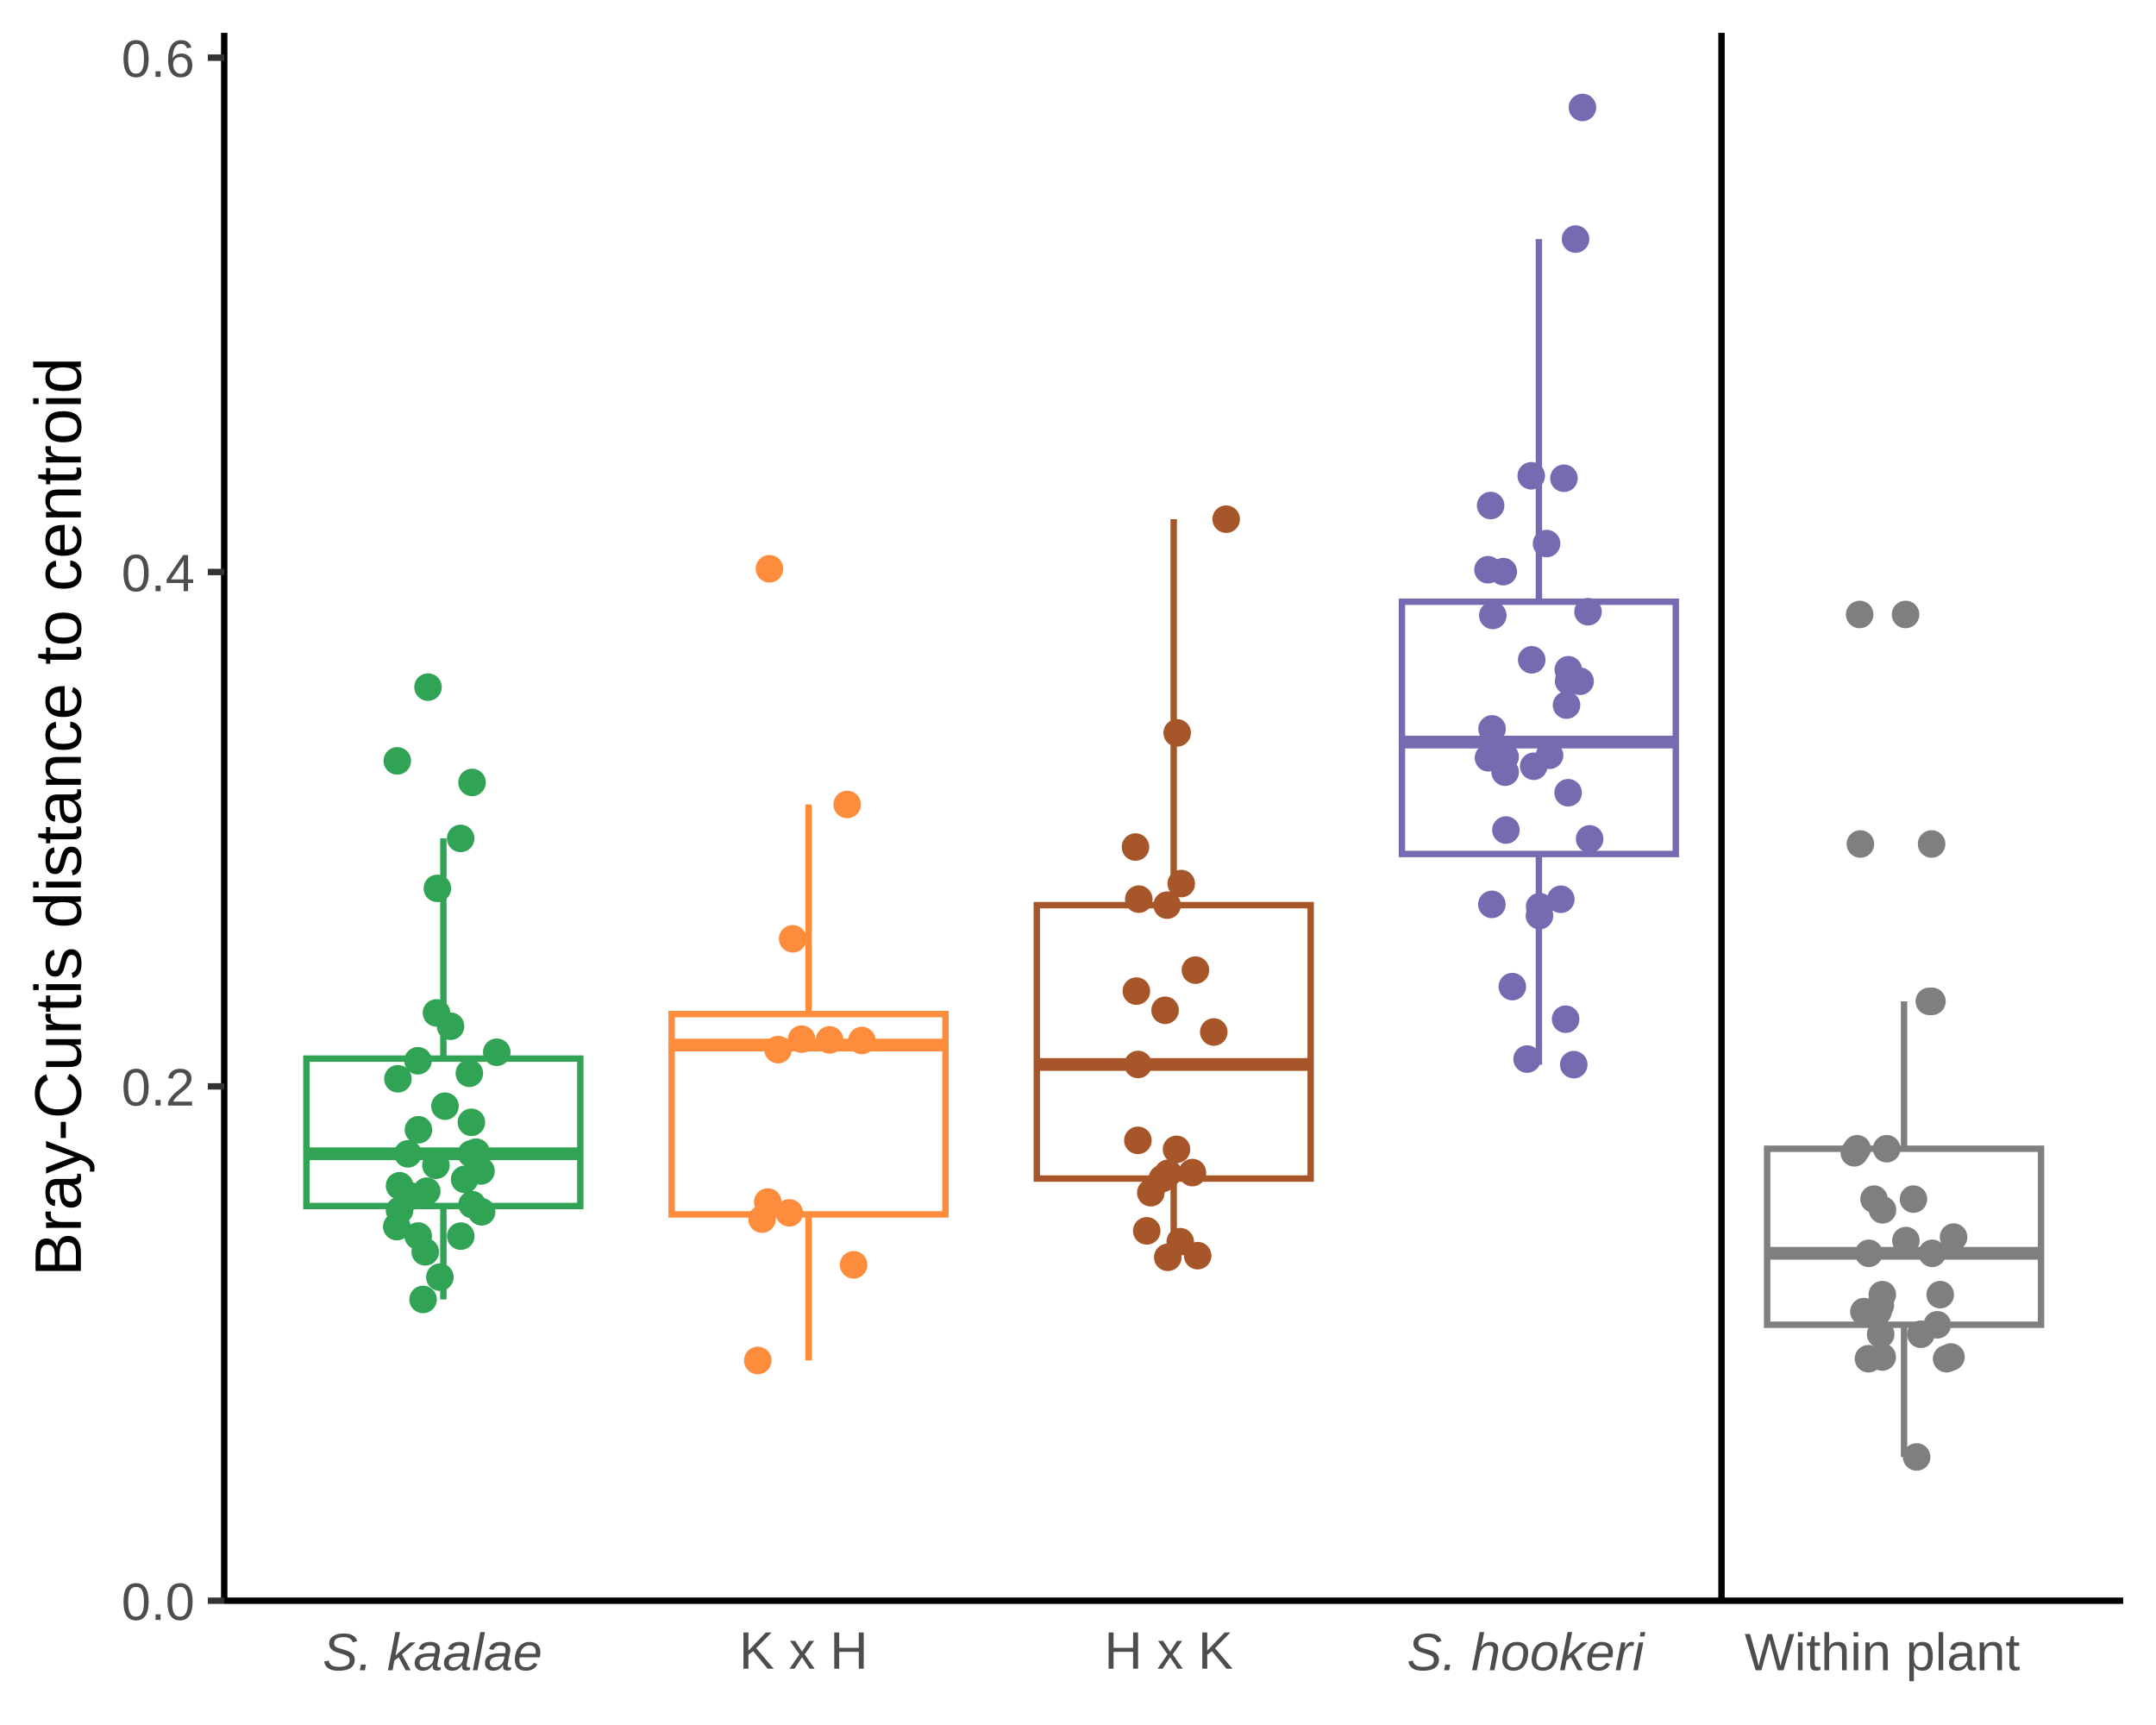
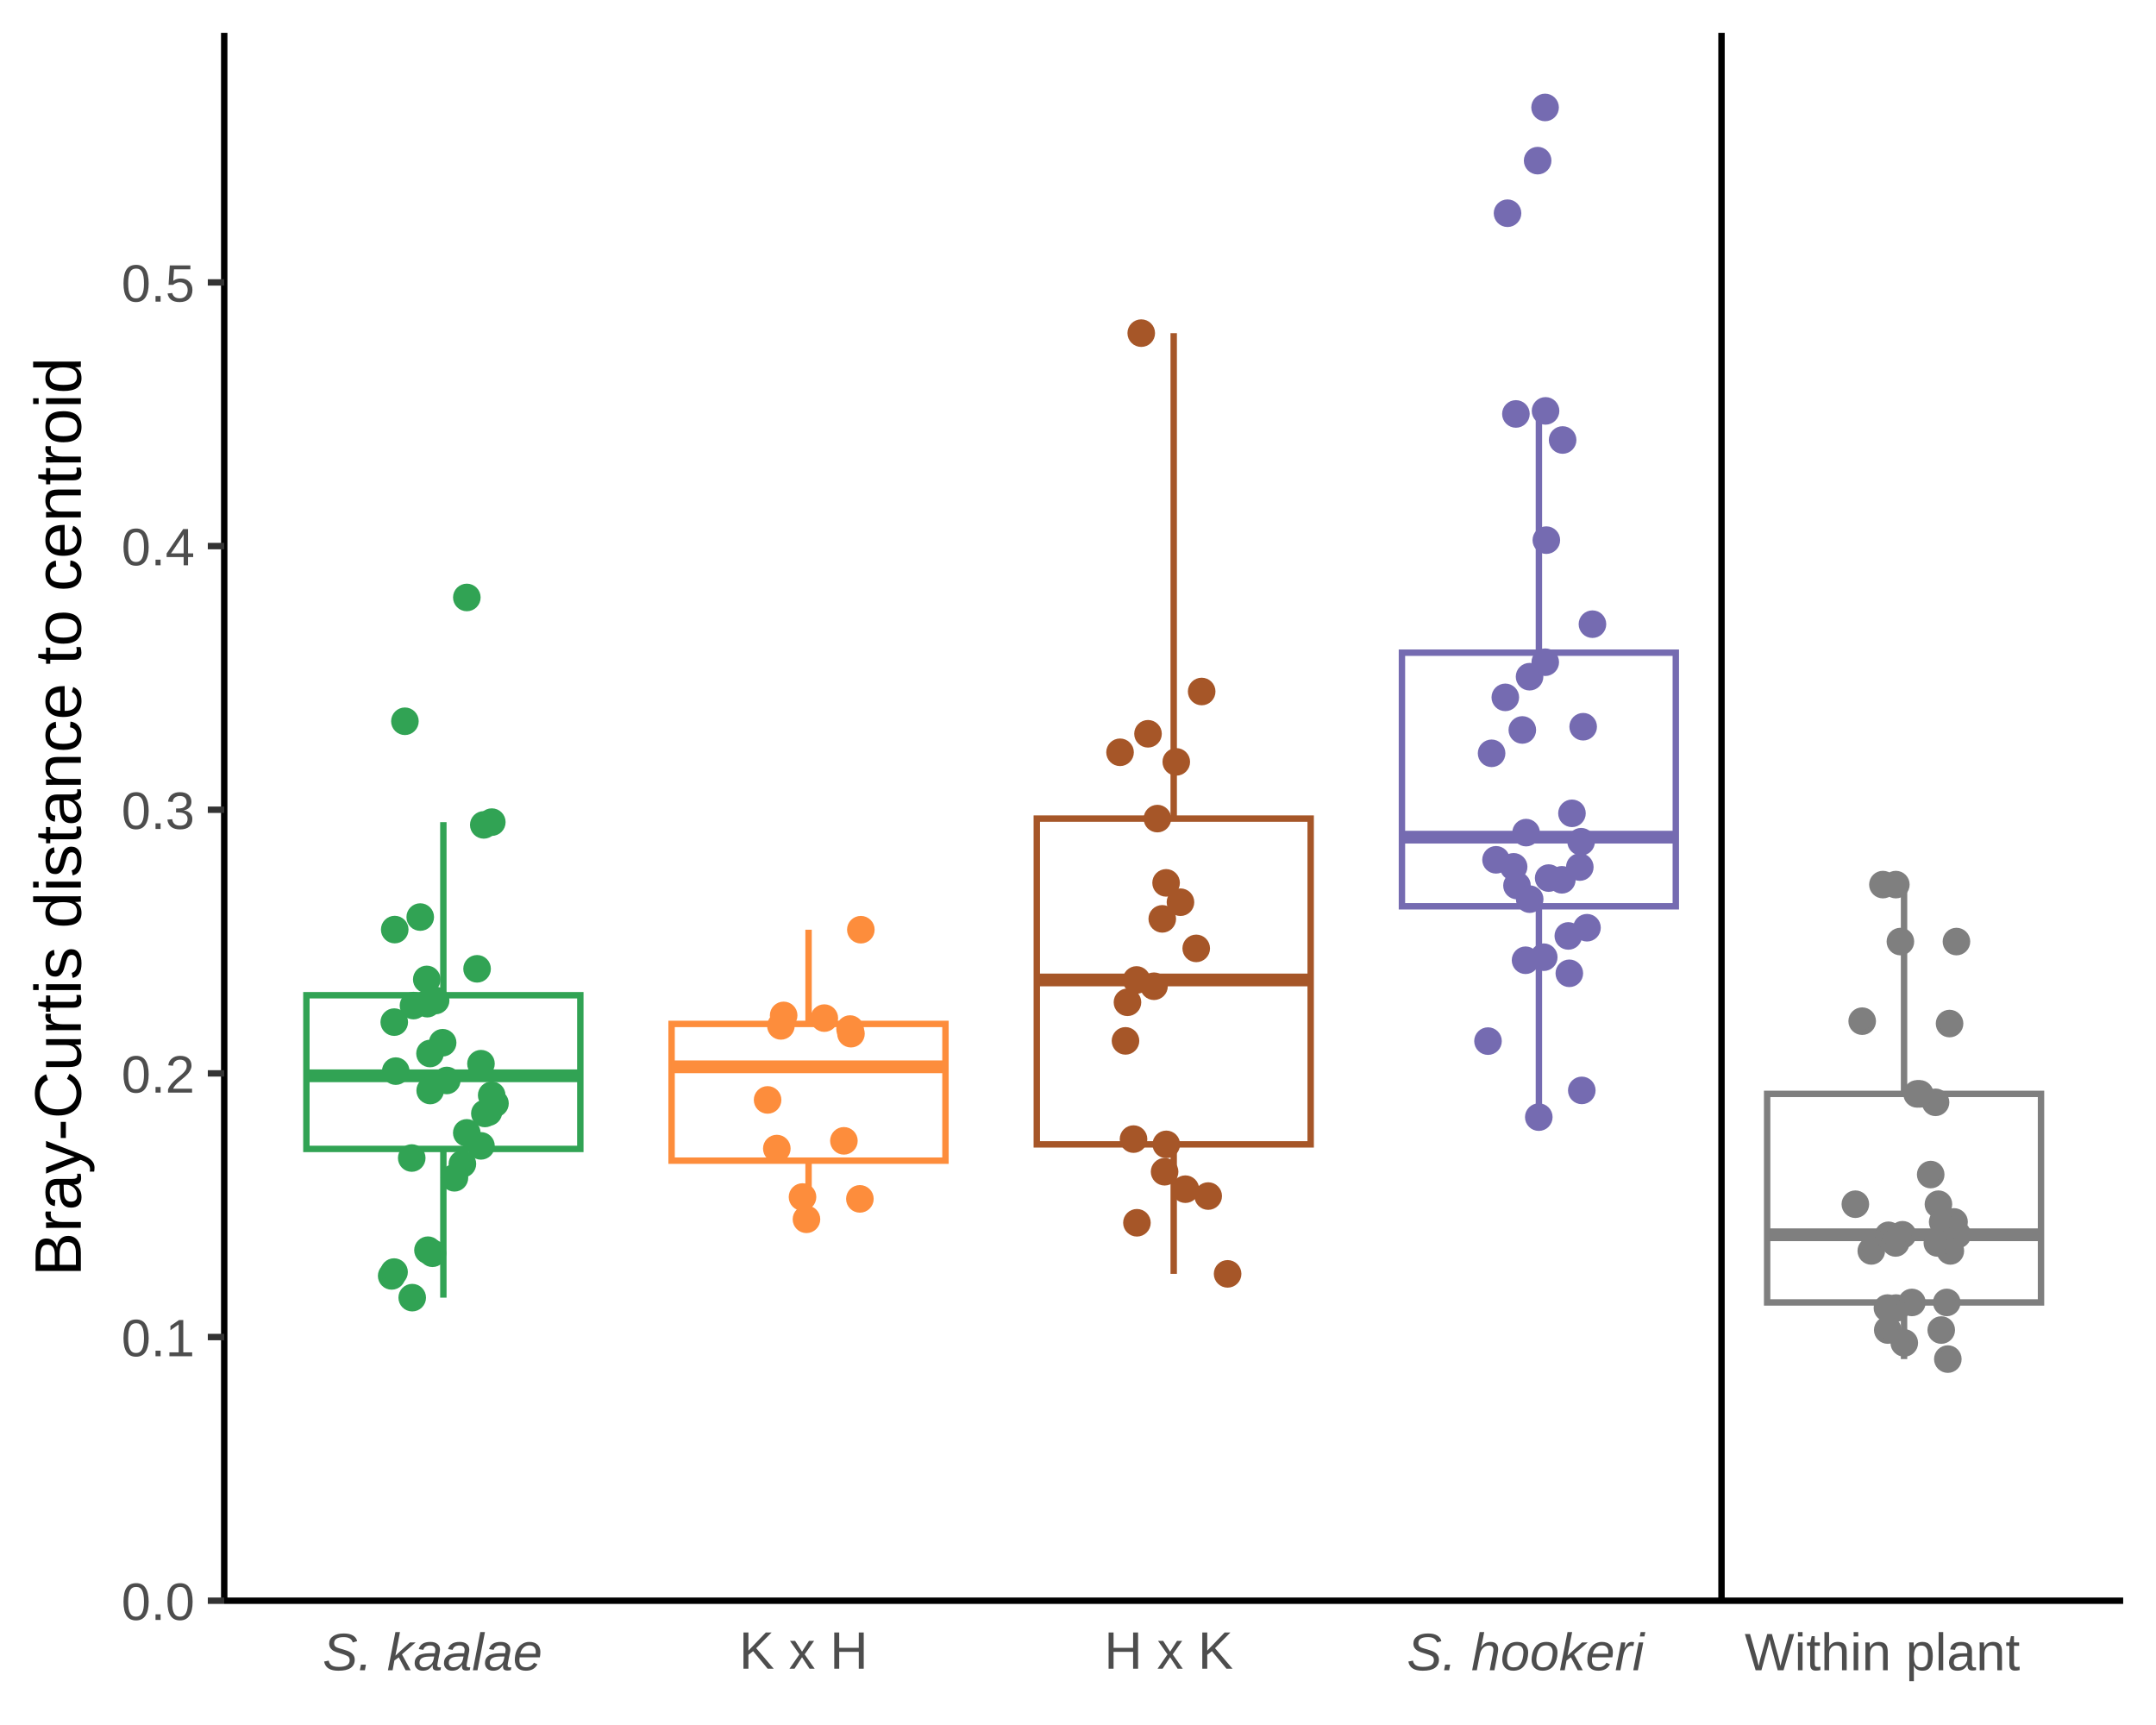
<svg xmlns="http://www.w3.org/2000/svg" class="svglite" width="360.00pt" height="288.00pt" viewBox="0 0 360.00 288.00">
  <defs>
    <style type="text/css">
    .svglite line, .svglite polyline, .svglite polygon, .svglite path, .svglite rect, .svglite circle {
      fill: none;
      stroke: #000000;
      stroke-linecap: round;
      stroke-linejoin: round;
      stroke-miterlimit: 10.00;
    }
    .svglite text {
      white-space: pre;
    }
  </style>
  </defs>
  <rect width="100%" height="100%" style="stroke: none; fill: #FFFFFF;" />
  <defs>
    <clipPath id="cpMC4wMHwzNjAuMDB8MC4wMHwyODguMDA=">
      <rect x="0.00" y="0.00" width="360.00" height="288.00" />
    </clipPath>
  </defs>
  <g clip-path="url(#cpMC4wMHwzNjAuMDB8MC4wMHwyODguMDA=)">
    <rect x="0.00" y="0.00" width="360.00" height="288.00" style="stroke-width: 1.07; stroke: #FFFFFF; fill: #FFFFFF;" />
  </g>
  <defs>
    <clipPath id="cpMzcuNDR8MzU0LjUyfDUuNDh8MjY3LjI1">
      <rect x="37.44" y="5.48" width="317.08" height="261.77" />
    </clipPath>
  </defs>
  <g clip-path="url(#cpMzcuNDR8MzU0LjUyfDUuNDh8MjY3LjI1)">
    <rect x="37.44" y="5.48" width="317.08" height="261.77" style="stroke-width: 1.07; stroke: none; fill: #FFFFFF;" />
-     <line x1="74.03" y1="176.74" x2="74.03" y2="139.98" style="stroke-width: 1.07; stroke: #31A354; stroke-linecap: butt;" />
-     <line x1="74.03" y1="201.35" x2="74.03" y2="216.95" style="stroke-width: 1.07; stroke: #31A354; stroke-linecap: butt;" />
-     <polygon points="51.16,176.74 51.16,201.35 96.90,201.35 96.90,176.74 51.16,176.74 " style="stroke-width: 1.07; stroke: #31A354; stroke-linecap: butt; stroke-linejoin: miter; fill: #FFFFFF;" />
-     <line x1="51.16" y1="192.63" x2="96.90" y2="192.63" style="stroke-width: 2.13; stroke: #31A354; stroke-linecap: butt; stroke-linejoin: miter;" />
-     <line x1="135.01" y1="169.31" x2="135.01" y2="134.31" style="stroke-width: 1.07; stroke: #FD8D3C; stroke-linecap: butt;" />
-     <line x1="135.01" y1="202.75" x2="135.01" y2="227.14" style="stroke-width: 1.07; stroke: #FD8D3C; stroke-linecap: butt;" />
-     <polygon points="112.14,169.31 112.14,202.75 157.87,202.75 157.87,169.31 112.14,169.31 " style="stroke-width: 1.07; stroke: #FD8D3C; stroke-linecap: butt; stroke-linejoin: miter; fill: #FFFFFF;" />
-     <line x1="112.14" y1="174.48" x2="157.87" y2="174.48" style="stroke-width: 2.13; stroke: #FD8D3C; stroke-linecap: butt; stroke-linejoin: miter;" />
-     <line x1="195.98" y1="151.12" x2="195.98" y2="86.68" style="stroke-width: 1.07; stroke: #A65628; stroke-linecap: butt;" />
-     <line x1="195.98" y1="196.77" x2="195.98" y2="209.92" style="stroke-width: 1.07; stroke: #A65628; stroke-linecap: butt;" />
-     <polygon points="173.12,151.12 173.12,196.77 218.85,196.77 218.85,151.12 173.12,151.12 " style="stroke-width: 1.07; stroke: #A65628; stroke-linecap: butt; stroke-linejoin: miter; fill: #FFFFFF;" />
-     <line x1="173.12" y1="177.72" x2="218.85" y2="177.72" style="stroke-width: 2.13; stroke: #A65628; stroke-linecap: butt; stroke-linejoin: miter;" />
-     <line x1="256.96" y1="100.46" x2="256.96" y2="39.92" style="stroke-width: 1.07; stroke: #756BB1; stroke-linecap: butt;" />
-     <line x1="256.96" y1="142.58" x2="256.96" y2="177.75" style="stroke-width: 1.07; stroke: #756BB1; stroke-linecap: butt;" />
-     <polygon points="234.09,100.46 234.09,142.58 279.82,142.58 279.82,100.46 234.09,100.46 " style="stroke-width: 1.07; stroke: #756BB1; stroke-linecap: butt; stroke-linejoin: miter; fill: #FFFFFF;" />
-     <line x1="234.09" y1="123.89" x2="279.82" y2="123.89" style="stroke-width: 2.13; stroke: #756BB1; stroke-linecap: butt; stroke-linejoin: miter;" />
-     <line x1="317.93" y1="191.79" x2="317.93" y2="167.18" style="stroke-width: 1.07; stroke: #7F7F7F; stroke-linecap: butt;" />
-     <line x1="317.93" y1="221.18" x2="317.93" y2="243.25" style="stroke-width: 1.07; stroke: #7F7F7F; stroke-linecap: butt;" />
-     <polygon points="295.07,191.79 295.07,221.18 340.80,221.18 340.80,191.79 295.07,191.79 " style="stroke-width: 1.07; stroke: #7F7F7F; stroke-linecap: butt; stroke-linejoin: miter; fill: #FFFFFF;" />
-     <line x1="295.07" y1="209.25" x2="340.80" y2="209.25" style="stroke-width: 2.13; stroke: #7F7F7F; stroke-linecap: butt; stroke-linejoin: miter;" />
-     <circle cx="68.63" cy="199.71" r="1.95" style="stroke-width: 0.71; stroke: #31A354; fill: #31A354;" />
-     <circle cx="71.47" cy="114.72" r="1.95" style="stroke-width: 0.71; stroke: #31A354; fill: #31A354;" />
-     <circle cx="79.50" cy="192.36" r="1.95" style="stroke-width: 0.71; stroke: #31A354; fill: #31A354;" />
-     <circle cx="69.79" cy="177.10" r="1.95" style="stroke-width: 0.71; stroke: #31A354; fill: #31A354;" />
-     <circle cx="75.23" cy="171.34" r="1.95" style="stroke-width: 0.71; stroke: #31A354; fill: #31A354;" />
-     <circle cx="69.87" cy="188.62" r="1.95" style="stroke-width: 0.71; stroke: #31A354; fill: #31A354;" />
-     <circle cx="66.72" cy="197.97" r="1.95" style="stroke-width: 0.71; stroke: #31A354; fill: #31A354;" />
-     <circle cx="74.30" cy="184.68" r="1.95" style="stroke-width: 0.71; stroke: #31A354; fill: #31A354;" />
-     <circle cx="66.34" cy="127.03" r="1.95" style="stroke-width: 0.71; stroke: #31A354; fill: #31A354;" />
-     <circle cx="76.94" cy="206.38" r="1.95" style="stroke-width: 0.71; stroke: #31A354; fill: #31A354;" />
-     <circle cx="82.95" cy="175.68" r="1.95" style="stroke-width: 0.71; stroke: #31A354; fill: #31A354;" />
-     <circle cx="70.64" cy="216.95" r="1.95" style="stroke-width: 0.71; stroke: #31A354; fill: #31A354;" />
-     <circle cx="66.71" cy="202.08" r="1.95" style="stroke-width: 0.71; stroke: #31A354; fill: #31A354;" />
-     <circle cx="78.71" cy="192.63" r="1.95" style="stroke-width: 0.71; stroke: #31A354; fill: #31A354;" />
-     <circle cx="78.71" cy="187.38" r="1.95" style="stroke-width: 0.71; stroke: #31A354; fill: #31A354;" />
-     <circle cx="78.37" cy="179.19" r="1.95" style="stroke-width: 0.71; stroke: #31A354; fill: #31A354;" />
-     <circle cx="78.83" cy="201.11" r="1.95" style="stroke-width: 0.71; stroke: #31A354; fill: #31A354;" />
-     <circle cx="72.88" cy="169.11" r="1.95" style="stroke-width: 0.71; stroke: #31A354; fill: #31A354;" />
-     <circle cx="66.25" cy="204.79" r="1.95" style="stroke-width: 0.71; stroke: #31A354; fill: #31A354;" />
-     <circle cx="73.03" cy="148.32" r="1.95" style="stroke-width: 0.71; stroke: #31A354; fill: #31A354;" />
-     <circle cx="68.11" cy="192.64" r="1.95" style="stroke-width: 0.71; stroke: #31A354; fill: #31A354;" />
-     <circle cx="76.92" cy="139.98" r="1.95" style="stroke-width: 0.71; stroke: #31A354; fill: #31A354;" />
-     <circle cx="80.32" cy="195.50" r="1.95" style="stroke-width: 0.71; stroke: #31A354; fill: #31A354;" />
-     <circle cx="73.45" cy="213.23" r="1.95" style="stroke-width: 0.71; stroke: #31A354; fill: #31A354;" />
-     <circle cx="80.42" cy="202.32" r="1.95" style="stroke-width: 0.71; stroke: #31A354; fill: #31A354;" />
-     <circle cx="66.44" cy="180.11" r="1.95" style="stroke-width: 0.71; stroke: #31A354; fill: #31A354;" />
-     <circle cx="71.00" cy="209.00" r="1.95" style="stroke-width: 0.71; stroke: #31A354; fill: #31A354;" />
-     <circle cx="77.58" cy="196.90" r="1.95" style="stroke-width: 0.71; stroke: #31A354; fill: #31A354;" />
-     <circle cx="69.83" cy="206.36" r="1.95" style="stroke-width: 0.71; stroke: #31A354; fill: #31A354;" />
-     <circle cx="78.82" cy="130.63" r="1.95" style="stroke-width: 0.71; stroke: #31A354; fill: #31A354;" />
-     <circle cx="71.26" cy="198.88" r="1.95" style="stroke-width: 0.71; stroke: #31A354; fill: #31A354;" />
-     <circle cx="72.79" cy="194.55" r="1.95" style="stroke-width: 0.71; stroke: #31A354; fill: #31A354;" />
-     <circle cx="128.20" cy="200.68" r="1.95" style="stroke-width: 0.71; stroke: #FD8D3C; fill: #FD8D3C;" />
-     <circle cx="128.48" cy="94.96" r="1.95" style="stroke-width: 0.71; stroke: #FD8D3C; fill: #FD8D3C;" />
-     <circle cx="129.91" cy="175.24" r="1.95" style="stroke-width: 0.71; stroke: #FD8D3C; fill: #FD8D3C;" />
-     <circle cx="138.52" cy="173.62" r="1.95" style="stroke-width: 0.71; stroke: #FD8D3C; fill: #FD8D3C;" />
-     <circle cx="141.46" cy="134.31" r="1.95" style="stroke-width: 0.71; stroke: #FD8D3C; fill: #FD8D3C;" />
-     <circle cx="126.53" cy="227.14" r="1.95" style="stroke-width: 0.71; stroke: #FD8D3C; fill: #FD8D3C;" />
-     <circle cx="127.24" cy="203.54" r="1.95" style="stroke-width: 0.71; stroke: #FD8D3C; fill: #FD8D3C;" />
-     <circle cx="142.53" cy="211.17" r="1.95" style="stroke-width: 0.71; stroke: #FD8D3C; fill: #FD8D3C;" />
-     <circle cx="133.85" cy="173.49" r="1.95" style="stroke-width: 0.71; stroke: #FD8D3C; fill: #FD8D3C;" />
-     <circle cx="143.91" cy="173.72" r="1.95" style="stroke-width: 0.71; stroke: #FD8D3C; fill: #FD8D3C;" />
-     <circle cx="132.36" cy="156.74" r="1.95" style="stroke-width: 0.71; stroke: #FD8D3C; fill: #FD8D3C;" />
-     <circle cx="131.79" cy="202.49" r="1.95" style="stroke-width: 0.71; stroke: #FD8D3C; fill: #FD8D3C;" />
-     <circle cx="190.00" cy="190.39" r="1.95" style="stroke-width: 0.71; stroke: #A65628; fill: #A65628;" />
-     <circle cx="192.16" cy="199.13" r="1.95" style="stroke-width: 0.71; stroke: #A65628; fill: #A65628;" />
-     <circle cx="189.75" cy="165.47" r="1.95" style="stroke-width: 0.71; stroke: #A65628; fill: #A65628;" />
-     <circle cx="196.45" cy="191.89" r="1.95" style="stroke-width: 0.71; stroke: #A65628; fill: #A65628;" />
-     <circle cx="195.05" cy="195.88" r="1.95" style="stroke-width: 0.71; stroke: #A65628; fill: #A65628;" />
-     <circle cx="194.99" cy="209.92" r="1.95" style="stroke-width: 0.71; stroke: #A65628; fill: #A65628;" />
-     <circle cx="199.61" cy="161.97" r="1.95" style="stroke-width: 0.71; stroke: #A65628; fill: #A65628;" />
-     <circle cx="194.88" cy="151.12" r="1.95" style="stroke-width: 0.71; stroke: #A65628; fill: #A65628;" />
-     <circle cx="190.15" cy="150.12" r="1.95" style="stroke-width: 0.71; stroke: #A65628; fill: #A65628;" />
-     <circle cx="197.24" cy="147.52" r="1.95" style="stroke-width: 0.71; stroke: #A65628; fill: #A65628;" />
-     <circle cx="190.03" cy="177.72" r="1.95" style="stroke-width: 0.71; stroke: #A65628; fill: #A65628;" />
-     <circle cx="191.48" cy="205.50" r="1.95" style="stroke-width: 0.71; stroke: #A65628; fill: #A65628;" />
-     <circle cx="202.67" cy="172.30" r="1.95" style="stroke-width: 0.71; stroke: #A65628; fill: #A65628;" />
-     <circle cx="194.08" cy="196.77" r="1.95" style="stroke-width: 0.71; stroke: #A65628; fill: #A65628;" />
-     <circle cx="199.10" cy="195.77" r="1.95" style="stroke-width: 0.71; stroke: #A65628; fill: #A65628;" />
-     <circle cx="197.07" cy="207.31" r="1.95" style="stroke-width: 0.71; stroke: #A65628; fill: #A65628;" />
-     <circle cx="196.56" cy="122.36" r="1.95" style="stroke-width: 0.71; stroke: #A65628; fill: #A65628;" />
-     <circle cx="204.74" cy="86.68" r="1.95" style="stroke-width: 0.71; stroke: #A65628; fill: #A65628;" />
-     <circle cx="189.60" cy="141.42" r="1.95" style="stroke-width: 0.71; stroke: #A65628; fill: #A65628;" />
-     <circle cx="199.98" cy="209.64" r="1.95" style="stroke-width: 0.71; stroke: #A65628; fill: #A65628;" />
-     <circle cx="194.54" cy="168.67" r="1.95" style="stroke-width: 0.71; stroke: #A65628; fill: #A65628;" />
-     <circle cx="251.32" cy="126.35" r="1.95" style="stroke-width: 0.71; stroke: #756BB1; fill: #756BB1;" />
-     <circle cx="257.08" cy="151.37" r="1.95" style="stroke-width: 0.71; stroke: #756BB1; fill: #756BB1;" />
-     <circle cx="258.24" cy="90.75" r="1.95" style="stroke-width: 0.71; stroke: #756BB1; fill: #756BB1;" />
-     <circle cx="251.01" cy="95.44" r="1.95" style="stroke-width: 0.71; stroke: #756BB1; fill: #756BB1;" />
-     <circle cx="264.23" cy="17.94" r="1.95" style="stroke-width: 0.71; stroke: #756BB1; fill: #756BB1;" />
-     <circle cx="265.16" cy="102.13" r="1.95" style="stroke-width: 0.71; stroke: #756BB1; fill: #756BB1;" />
-     <circle cx="261.57" cy="117.72" r="1.95" style="stroke-width: 0.71; stroke: #756BB1; fill: #756BB1;" />
-     <circle cx="251.33" cy="128.92" r="1.95" style="stroke-width: 0.71; stroke: #756BB1; fill: #756BB1;" />
-     <circle cx="261.87" cy="111.82" r="1.95" style="stroke-width: 0.71; stroke: #756BB1; fill: #756BB1;" />
-     <circle cx="261.84" cy="132.35" r="1.95" style="stroke-width: 0.71; stroke: #756BB1; fill: #756BB1;" />
-     <circle cx="263.84" cy="113.74" r="1.95" style="stroke-width: 0.71; stroke: #756BB1; fill: #756BB1;" />
-     <circle cx="249.10" cy="150.99" r="1.95" style="stroke-width: 0.71; stroke: #756BB1; fill: #756BB1;" />
-     <circle cx="262.78" cy="177.75" r="1.95" style="stroke-width: 0.71; stroke: #756BB1; fill: #756BB1;" />
-     <circle cx="249.14" cy="121.69" r="1.95" style="stroke-width: 0.71; stroke: #756BB1; fill: #756BB1;" />
-     <circle cx="261.14" cy="79.85" r="1.95" style="stroke-width: 0.71; stroke: #756BB1; fill: #756BB1;" />
-     <circle cx="255.76" cy="110.16" r="1.95" style="stroke-width: 0.71; stroke: #756BB1; fill: #756BB1;" />
-     <circle cx="260.62" cy="150.14" r="1.95" style="stroke-width: 0.71; stroke: #756BB1; fill: #756BB1;" />
-     <circle cx="265.43" cy="140.06" r="1.95" style="stroke-width: 0.71; stroke: #756BB1; fill: #756BB1;" />
-     <circle cx="263.08" cy="39.92" r="1.95" style="stroke-width: 0.71; stroke: #756BB1; fill: #756BB1;" />
-     <circle cx="248.46" cy="95.12" r="1.95" style="stroke-width: 0.71; stroke: #756BB1; fill: #756BB1;" />
-     <circle cx="251.45" cy="138.58" r="1.95" style="stroke-width: 0.71; stroke: #756BB1; fill: #756BB1;" />
-     <circle cx="249.26" cy="102.75" r="1.95" style="stroke-width: 0.71; stroke: #756BB1; fill: #756BB1;" />
-     <circle cx="255.68" cy="79.44" r="1.95" style="stroke-width: 0.71; stroke: #756BB1; fill: #756BB1;" />
-     <circle cx="261.42" cy="170.16" r="1.95" style="stroke-width: 0.71; stroke: #756BB1; fill: #756BB1;" />
-     <circle cx="248.90" cy="84.40" r="1.95" style="stroke-width: 0.71; stroke: #756BB1; fill: #756BB1;" />
-     <circle cx="258.74" cy="126.10" r="1.95" style="stroke-width: 0.71; stroke: #756BB1; fill: #756BB1;" />
-     <circle cx="252.52" cy="164.72" r="1.95" style="stroke-width: 0.71; stroke: #756BB1; fill: #756BB1;" />
-     <circle cx="256.09" cy="127.93" r="1.95" style="stroke-width: 0.71; stroke: #756BB1; fill: #756BB1;" />
-     <circle cx="257.06" cy="152.87" r="1.95" style="stroke-width: 0.71; stroke: #756BB1; fill: #756BB1;" />
-     <circle cx="261.92" cy="113.71" r="1.95" style="stroke-width: 0.71; stroke: #756BB1; fill: #756BB1;" />
-     <circle cx="254.99" cy="176.82" r="1.95" style="stroke-width: 0.71; stroke: #756BB1; fill: #756BB1;" />
-     <circle cx="248.54" cy="126.52" r="1.95" style="stroke-width: 0.71; stroke: #756BB1; fill: #756BB1;" />
-     <circle cx="312.05" cy="209.25" r="1.95" style="stroke-width: 0.71; stroke: #7F7F7F; fill: #7F7F7F;" />
-     <circle cx="322.63" cy="209.25" r="1.95" style="stroke-width: 0.71; stroke: #7F7F7F; fill: #7F7F7F;" />
-     <circle cx="313.59" cy="218.98" r="1.95" style="stroke-width: 0.71; stroke: #7F7F7F; fill: #7F7F7F;" />
-     <circle cx="311.23" cy="218.98" r="1.95" style="stroke-width: 0.71; stroke: #7F7F7F; fill: #7F7F7F;" />
-     <circle cx="313.97" cy="217.95" r="1.95" style="stroke-width: 0.71; stroke: #7F7F7F; fill: #7F7F7F;" />
-     <circle cx="318.24" cy="207.12" r="1.95" style="stroke-width: 0.71; stroke: #7F7F7F; fill: #7F7F7F;" />
-     <circle cx="320.03" cy="243.25" r="1.95" style="stroke-width: 0.71; stroke: #7F7F7F; fill: #7F7F7F;" />
-     <circle cx="325.04" cy="226.85" r="1.95" style="stroke-width: 0.71; stroke: #7F7F7F; fill: #7F7F7F;" />
-     <circle cx="311.99" cy="226.85" r="1.95" style="stroke-width: 0.71; stroke: #7F7F7F; fill: #7F7F7F;" />
-     <circle cx="314.03" cy="222.76" r="1.95" style="stroke-width: 0.71; stroke: #7F7F7F; fill: #7F7F7F;" />
-     <circle cx="320.74" cy="222.76" r="1.95" style="stroke-width: 0.71; stroke: #7F7F7F; fill: #7F7F7F;" />
-     <circle cx="322.15" cy="167.18" r="1.95" style="stroke-width: 0.71; stroke: #7F7F7F; fill: #7F7F7F;" />
-     <circle cx="322.59" cy="167.18" r="1.95" style="stroke-width: 0.71; stroke: #7F7F7F; fill: #7F7F7F;" />
-     <circle cx="315.03" cy="191.79" r="1.95" style="stroke-width: 0.71; stroke: #7F7F7F; fill: #7F7F7F;" />
-     <circle cx="310.09" cy="191.79" r="1.95" style="stroke-width: 0.71; stroke: #7F7F7F; fill: #7F7F7F;" />
-     <circle cx="314.30" cy="216.15" r="1.95" style="stroke-width: 0.71; stroke: #7F7F7F; fill: #7F7F7F;" />
-     <circle cx="323.97" cy="216.15" r="1.95" style="stroke-width: 0.71; stroke: #7F7F7F; fill: #7F7F7F;" />
-     <circle cx="323.48" cy="221.18" r="1.95" style="stroke-width: 0.71; stroke: #7F7F7F; fill: #7F7F7F;" />
-     <circle cx="314.33" cy="201.99" r="1.95" style="stroke-width: 0.71; stroke: #7F7F7F; fill: #7F7F7F;" />
-     <circle cx="326.20" cy="206.54" r="1.95" style="stroke-width: 0.71; stroke: #7F7F7F; fill: #7F7F7F;" />
-     <circle cx="309.63" cy="192.47" r="1.95" style="stroke-width: 0.71; stroke: #7F7F7F; fill: #7F7F7F;" />
-     <circle cx="318.18" cy="102.59" r="1.95" style="stroke-width: 0.71; stroke: #7F7F7F; fill: #7F7F7F;" />
-     <circle cx="310.52" cy="102.59" r="1.95" style="stroke-width: 0.71; stroke: #7F7F7F; fill: #7F7F7F;" />
-     <circle cx="314.29" cy="226.56" r="1.95" style="stroke-width: 0.71; stroke: #7F7F7F; fill: #7F7F7F;" />
-     <circle cx="325.76" cy="226.56" r="1.95" style="stroke-width: 0.71; stroke: #7F7F7F; fill: #7F7F7F;" />
-     <circle cx="319.50" cy="200.20" r="1.95" style="stroke-width: 0.71; stroke: #7F7F7F; fill: #7F7F7F;" />
-     <circle cx="312.92" cy="200.20" r="1.95" style="stroke-width: 0.71; stroke: #7F7F7F; fill: #7F7F7F;" />
-     <circle cx="322.53" cy="140.91" r="1.95" style="stroke-width: 0.71; stroke: #7F7F7F; fill: #7F7F7F;" />
-     <circle cx="310.64" cy="140.91" r="1.95" style="stroke-width: 0.71; stroke: #7F7F7F; fill: #7F7F7F;" />
+     <line x1="74.03" y1="166.16" x2="74.03" y2="137.26" style="stroke-width: 1.07; stroke: #31A354; stroke-linecap: butt;" />
+     <line x1="74.03" y1="191.82" x2="74.03" y2="216.65" style="stroke-width: 1.07; stroke: #31A354; stroke-linecap: butt;" />
+     <polygon points="51.16,166.16 51.16,191.82 96.90,191.82 96.90,166.16 51.16,166.16 " style="stroke-width: 1.07; stroke: #31A354; stroke-linecap: butt; stroke-linejoin: miter; fill: #FFFFFF;" />
+     <line x1="51.16" y1="179.61" x2="96.90" y2="179.61" style="stroke-width: 2.13; stroke: #31A354; stroke-linecap: butt; stroke-linejoin: miter;" />
+     <line x1="135.01" y1="170.95" x2="135.01" y2="155.22" style="stroke-width: 1.07; stroke: #FD8D3C; stroke-linecap: butt;" />
+     <line x1="135.01" y1="193.78" x2="135.01" y2="203.57" style="stroke-width: 1.07; stroke: #FD8D3C; stroke-linecap: butt;" />
+     <polygon points="112.14,170.95 112.14,193.78 157.87,193.78 157.87,170.95 112.14,170.95 " style="stroke-width: 1.07; stroke: #FD8D3C; stroke-linecap: butt; stroke-linejoin: miter; fill: #FFFFFF;" />
+     <line x1="112.14" y1="178.11" x2="157.87" y2="178.11" style="stroke-width: 2.13; stroke: #FD8D3C; stroke-linecap: butt; stroke-linejoin: miter;" />
+     <line x1="195.98" y1="136.67" x2="195.98" y2="55.62" style="stroke-width: 1.07; stroke: #A65628; stroke-linecap: butt;" />
+     <line x1="195.98" y1="191.06" x2="195.98" y2="212.68" style="stroke-width: 1.07; stroke: #A65628; stroke-linecap: butt;" />
+     <polygon points="173.12,136.67 173.12,191.06 218.85,191.06 218.85,136.67 173.12,136.67 " style="stroke-width: 1.07; stroke: #A65628; stroke-linecap: butt; stroke-linejoin: miter; fill: #FFFFFF;" />
+     <line x1="173.12" y1="163.61" x2="218.85" y2="163.61" style="stroke-width: 2.13; stroke: #A65628; stroke-linecap: butt; stroke-linejoin: miter;" />
+     <line x1="256.96" y1="108.97" x2="256.96" y2="68.60" style="stroke-width: 1.07; stroke: #756BB1; stroke-linecap: butt;" />
+     <line x1="256.96" y1="151.31" x2="256.96" y2="186.51" style="stroke-width: 1.07; stroke: #756BB1; stroke-linecap: butt;" />
+     <polygon points="234.09,108.97 234.09,151.31 279.82,151.31 279.82,108.97 234.09,108.97 " style="stroke-width: 1.07; stroke: #756BB1; stroke-linecap: butt; stroke-linejoin: miter; fill: #FFFFFF;" />
+     <line x1="234.09" y1="139.77" x2="279.82" y2="139.77" style="stroke-width: 2.13; stroke: #756BB1; stroke-linecap: butt; stroke-linejoin: miter;" />
+     <line x1="317.93" y1="182.63" x2="317.93" y2="147.69" style="stroke-width: 1.07; stroke: #7F7F7F; stroke-linecap: butt;" />
+     <line x1="317.93" y1="217.45" x2="317.93" y2="226.91" style="stroke-width: 1.07; stroke: #7F7F7F; stroke-linecap: butt;" />
+     <polygon points="295.07,182.63 295.07,217.45 340.80,217.45 340.80,182.63 295.07,182.63 " style="stroke-width: 1.07; stroke: #7F7F7F; stroke-linecap: butt; stroke-linejoin: miter; fill: #FFFFFF;" />
+     <line x1="295.07" y1="206.15" x2="340.80" y2="206.15" style="stroke-width: 2.13; stroke: #7F7F7F; stroke-linecap: butt; stroke-linejoin: miter;" />
+     <circle cx="73.91" cy="174.09" r="1.95" style="stroke-width: 0.71; stroke: #31A354; fill: #31A354;" />
+     <circle cx="70.17" cy="153.11" r="1.95" style="stroke-width: 0.71; stroke: #31A354; fill: #31A354;" />
+     <circle cx="77.21" cy="194.32" r="1.95" style="stroke-width: 0.71; stroke: #31A354; fill: #31A354;" />
+     <circle cx="65.91" cy="155.20" r="1.95" style="stroke-width: 0.71; stroke: #31A354; fill: #31A354;" />
+     <circle cx="66.08" cy="178.83" r="1.95" style="stroke-width: 0.71; stroke: #31A354; fill: #31A354;" />
+     <circle cx="65.83" cy="170.65" r="1.95" style="stroke-width: 0.71; stroke: #31A354; fill: #31A354;" />
+     <circle cx="65.40" cy="213.02" r="1.95" style="stroke-width: 0.71; stroke: #31A354; fill: #31A354;" />
+     <circle cx="71.80" cy="175.89" r="1.95" style="stroke-width: 0.71; stroke: #31A354; fill: #31A354;" />
+     <circle cx="77.95" cy="99.75" r="1.95" style="stroke-width: 0.71; stroke: #31A354; fill: #31A354;" />
+     <circle cx="80.31" cy="177.59" r="1.95" style="stroke-width: 0.71; stroke: #31A354; fill: #31A354;" />
+     <circle cx="79.66" cy="161.75" r="1.95" style="stroke-width: 0.71; stroke: #31A354; fill: #31A354;" />
+     <circle cx="77.94" cy="189.14" r="1.95" style="stroke-width: 0.71; stroke: #31A354; fill: #31A354;" />
+     <circle cx="72.74" cy="167.04" r="1.95" style="stroke-width: 0.71; stroke: #31A354; fill: #31A354;" />
+     <circle cx="71.35" cy="167.57" r="1.95" style="stroke-width: 0.71; stroke: #31A354; fill: #31A354;" />
+     <circle cx="74.60" cy="180.39" r="1.95" style="stroke-width: 0.71; stroke: #31A354; fill: #31A354;" />
+     <circle cx="71.46" cy="208.73" r="1.95" style="stroke-width: 0.71; stroke: #31A354; fill: #31A354;" />
+     <circle cx="80.31" cy="191.31" r="1.95" style="stroke-width: 0.71; stroke: #31A354; fill: #31A354;" />
+     <circle cx="69.04" cy="167.89" r="1.95" style="stroke-width: 0.71; stroke: #31A354; fill: #31A354;" />
+     <circle cx="68.75" cy="193.34" r="1.95" style="stroke-width: 0.71; stroke: #31A354; fill: #31A354;" />
+     <circle cx="82.65" cy="184.22" r="1.95" style="stroke-width: 0.71; stroke: #31A354; fill: #31A354;" />
+     <circle cx="68.83" cy="216.65" r="1.95" style="stroke-width: 0.71; stroke: #31A354; fill: #31A354;" />
+     <circle cx="67.61" cy="120.42" r="1.95" style="stroke-width: 0.71; stroke: #31A354; fill: #31A354;" />
+     <circle cx="81.56" cy="185.68" r="1.95" style="stroke-width: 0.71; stroke: #31A354; fill: #31A354;" />
+     <circle cx="75.88" cy="196.64" r="1.95" style="stroke-width: 0.71; stroke: #31A354; fill: #31A354;" />
+     <circle cx="82.12" cy="137.26" r="1.95" style="stroke-width: 0.71; stroke: #31A354; fill: #31A354;" />
+     <circle cx="65.80" cy="212.38" r="1.95" style="stroke-width: 0.71; stroke: #31A354; fill: #31A354;" />
+     <circle cx="80.96" cy="185.90" r="1.95" style="stroke-width: 0.71; stroke: #31A354; fill: #31A354;" />
+     <circle cx="71.26" cy="163.52" r="1.95" style="stroke-width: 0.71; stroke: #31A354; fill: #31A354;" />
+     <circle cx="72.21" cy="209.24" r="1.95" style="stroke-width: 0.71; stroke: #31A354; fill: #31A354;" />
+     <circle cx="80.78" cy="137.72" r="1.95" style="stroke-width: 0.71; stroke: #31A354; fill: #31A354;" />
+     <circle cx="82.10" cy="182.86" r="1.95" style="stroke-width: 0.71; stroke: #31A354; fill: #31A354;" />
+     <circle cx="71.83" cy="182.07" r="1.95" style="stroke-width: 0.71; stroke: #31A354; fill: #31A354;" />
+     <circle cx="129.71" cy="191.76" r="1.95" style="stroke-width: 0.71; stroke: #FD8D3C; fill: #FD8D3C;" />
+     <circle cx="143.74" cy="155.22" r="1.95" style="stroke-width: 0.71; stroke: #FD8D3C; fill: #FD8D3C;" />
+     <circle cx="130.39" cy="171.28" r="1.95" style="stroke-width: 0.71; stroke: #FD8D3C; fill: #FD8D3C;" />
+     <circle cx="134.66" cy="203.57" r="1.95" style="stroke-width: 0.71; stroke: #FD8D3C; fill: #FD8D3C;" />
+     <circle cx="134.00" cy="199.85" r="1.95" style="stroke-width: 0.71; stroke: #FD8D3C; fill: #FD8D3C;" />
+     <circle cx="140.91" cy="190.47" r="1.95" style="stroke-width: 0.71; stroke: #FD8D3C; fill: #FD8D3C;" />
+     <circle cx="141.94" cy="171.81" r="1.95" style="stroke-width: 0.71; stroke: #FD8D3C; fill: #FD8D3C;" />
+     <circle cx="137.64" cy="169.98" r="1.95" style="stroke-width: 0.71; stroke: #FD8D3C; fill: #FD8D3C;" />
+     <circle cx="130.85" cy="169.53" r="1.95" style="stroke-width: 0.71; stroke: #FD8D3C; fill: #FD8D3C;" />
+     <circle cx="143.58" cy="200.16" r="1.95" style="stroke-width: 0.71; stroke: #FD8D3C; fill: #FD8D3C;" />
+     <circle cx="128.17" cy="183.64" r="1.95" style="stroke-width: 0.71; stroke: #FD8D3C; fill: #FD8D3C;" />
+     <circle cx="142.09" cy="172.58" r="1.95" style="stroke-width: 0.71; stroke: #FD8D3C; fill: #FD8D3C;" />
+     <circle cx="204.98" cy="212.68" r="1.95" style="stroke-width: 0.71; stroke: #A65628; fill: #A65628;" />
+     <circle cx="189.84" cy="204.15" r="1.95" style="stroke-width: 0.71; stroke: #A65628; fill: #A65628;" />
+     <circle cx="188.26" cy="167.34" r="1.95" style="stroke-width: 0.71; stroke: #A65628; fill: #A65628;" />
+     <circle cx="194.71" cy="147.40" r="1.95" style="stroke-width: 0.71; stroke: #A65628; fill: #A65628;" />
+     <circle cx="200.65" cy="115.45" r="1.95" style="stroke-width: 0.71; stroke: #A65628; fill: #A65628;" />
+     <circle cx="189.78" cy="163.61" r="1.95" style="stroke-width: 0.71; stroke: #A65628; fill: #A65628;" />
+     <circle cx="189.27" cy="190.18" r="1.95" style="stroke-width: 0.71; stroke: #A65628; fill: #A65628;" />
+     <circle cx="194.74" cy="191.06" r="1.95" style="stroke-width: 0.71; stroke: #A65628; fill: #A65628;" />
+     <circle cx="197.11" cy="150.63" r="1.95" style="stroke-width: 0.71; stroke: #A65628; fill: #A65628;" />
+     <circle cx="196.41" cy="127.20" r="1.95" style="stroke-width: 0.71; stroke: #A65628; fill: #A65628;" />
+     <circle cx="187.93" cy="173.78" r="1.95" style="stroke-width: 0.71; stroke: #A65628; fill: #A65628;" />
+     <circle cx="199.74" cy="158.34" r="1.95" style="stroke-width: 0.71; stroke: #A65628; fill: #A65628;" />
+     <circle cx="194.46" cy="195.63" r="1.95" style="stroke-width: 0.71; stroke: #A65628; fill: #A65628;" />
+     <circle cx="187.02" cy="125.60" r="1.95" style="stroke-width: 0.71; stroke: #A65628; fill: #A65628;" />
+     <circle cx="190.56" cy="55.62" r="1.95" style="stroke-width: 0.71; stroke: #A65628; fill: #A65628;" />
+     <circle cx="193.26" cy="136.67" r="1.95" style="stroke-width: 0.71; stroke: #A65628; fill: #A65628;" />
+     <circle cx="197.93" cy="198.54" r="1.95" style="stroke-width: 0.71; stroke: #A65628; fill: #A65628;" />
+     <circle cx="192.69" cy="164.66" r="1.95" style="stroke-width: 0.71; stroke: #A65628; fill: #A65628;" />
+     <circle cx="194.07" cy="153.41" r="1.95" style="stroke-width: 0.71; stroke: #A65628; fill: #A65628;" />
+     <circle cx="191.69" cy="122.51" r="1.95" style="stroke-width: 0.71; stroke: #A65628; fill: #A65628;" />
+     <circle cx="201.74" cy="199.69" r="1.95" style="stroke-width: 0.71; stroke: #A65628; fill: #A65628;" />
+     <circle cx="260.92" cy="73.46" r="1.95" style="stroke-width: 0.71; stroke: #756BB1; fill: #756BB1;" />
+     <circle cx="258.02" cy="110.56" r="1.95" style="stroke-width: 0.71; stroke: #756BB1; fill: #756BB1;" />
+     <circle cx="263.79" cy="144.76" r="1.95" style="stroke-width: 0.71; stroke: #756BB1; fill: #756BB1;" />
+     <circle cx="255.40" cy="112.98" r="1.95" style="stroke-width: 0.71; stroke: #756BB1; fill: #756BB1;" />
+     <circle cx="249.80" cy="143.55" r="1.95" style="stroke-width: 0.71; stroke: #756BB1; fill: #756BB1;" />
+     <circle cx="264.99" cy="154.89" r="1.95" style="stroke-width: 0.71; stroke: #756BB1; fill: #756BB1;" />
+     <circle cx="258.59" cy="146.60" r="1.95" style="stroke-width: 0.71; stroke: #756BB1; fill: #756BB1;" />
+     <circle cx="257.99" cy="17.94" r="1.95" style="stroke-width: 0.71; stroke: #756BB1; fill: #756BB1;" />
+     <circle cx="254.82" cy="139.01" r="1.95" style="stroke-width: 0.71; stroke: #756BB1; fill: #756BB1;" />
+     <circle cx="264.35" cy="121.33" r="1.95" style="stroke-width: 0.71; stroke: #756BB1; fill: #756BB1;" />
+     <circle cx="258.07" cy="68.60" r="1.95" style="stroke-width: 0.71; stroke: #756BB1; fill: #756BB1;" />
+     <circle cx="253.30" cy="147.85" r="1.95" style="stroke-width: 0.71; stroke: #756BB1; fill: #756BB1;" />
+     <circle cx="258.20" cy="90.18" r="1.95" style="stroke-width: 0.71; stroke: #756BB1; fill: #756BB1;" />
+     <circle cx="262.04" cy="162.50" r="1.95" style="stroke-width: 0.71; stroke: #756BB1; fill: #756BB1;" />
+     <circle cx="262.48" cy="135.79" r="1.95" style="stroke-width: 0.71; stroke: #756BB1; fill: #756BB1;" />
+     <circle cx="260.79" cy="146.89" r="1.95" style="stroke-width: 0.71; stroke: #756BB1; fill: #756BB1;" />
+     <circle cx="249.06" cy="125.77" r="1.95" style="stroke-width: 0.71; stroke: #756BB1; fill: #756BB1;" />
+     <circle cx="255.42" cy="150.12" r="1.95" style="stroke-width: 0.71; stroke: #756BB1; fill: #756BB1;" />
+     <circle cx="252.74" cy="144.72" r="1.95" style="stroke-width: 0.71; stroke: #756BB1; fill: #756BB1;" />
+     <circle cx="254.73" cy="160.32" r="1.95" style="stroke-width: 0.71; stroke: #756BB1; fill: #756BB1;" />
+     <circle cx="265.90" cy="104.21" r="1.95" style="stroke-width: 0.71; stroke: #756BB1; fill: #756BB1;" />
+     <circle cx="251.72" cy="35.60" r="1.95" style="stroke-width: 0.71; stroke: #756BB1; fill: #756BB1;" />
+     <circle cx="254.19" cy="121.87" r="1.95" style="stroke-width: 0.71; stroke: #756BB1; fill: #756BB1;" />
+     <circle cx="256.94" cy="186.51" r="1.95" style="stroke-width: 0.71; stroke: #756BB1; fill: #756BB1;" />
+     <circle cx="264.12" cy="182.05" r="1.95" style="stroke-width: 0.71; stroke: #756BB1; fill: #756BB1;" />
+     <circle cx="256.75" cy="26.82" r="1.95" style="stroke-width: 0.71; stroke: #756BB1; fill: #756BB1;" />
+     <circle cx="251.35" cy="116.43" r="1.95" style="stroke-width: 0.71; stroke: #756BB1; fill: #756BB1;" />
+     <circle cx="257.77" cy="159.81" r="1.95" style="stroke-width: 0.71; stroke: #756BB1; fill: #756BB1;" />
+     <circle cx="253.12" cy="69.11" r="1.95" style="stroke-width: 0.71; stroke: #756BB1; fill: #756BB1;" />
+     <circle cx="261.87" cy="156.26" r="1.95" style="stroke-width: 0.71; stroke: #756BB1; fill: #756BB1;" />
+     <circle cx="248.46" cy="173.82" r="1.95" style="stroke-width: 0.71; stroke: #756BB1; fill: #756BB1;" />
+     <circle cx="264.01" cy="140.53" r="1.95" style="stroke-width: 0.71; stroke: #756BB1; fill: #756BB1;" />
+     <circle cx="326.83" cy="206.15" r="1.95" style="stroke-width: 0.71; stroke: #7F7F7F; fill: #7F7F7F;" />
+     <circle cx="317.67" cy="206.15" r="1.95" style="stroke-width: 0.71; stroke: #7F7F7F; fill: #7F7F7F;" />
+     <circle cx="326.28" cy="204.01" r="1.95" style="stroke-width: 0.71; stroke: #7F7F7F; fill: #7F7F7F;" />
+     <circle cx="324.38" cy="204.01" r="1.95" style="stroke-width: 0.71; stroke: #7F7F7F; fill: #7F7F7F;" />
+     <circle cx="325.24" cy="226.91" r="1.95" style="stroke-width: 0.71; stroke: #7F7F7F; fill: #7F7F7F;" />
+     <circle cx="317.97" cy="224.21" r="1.95" style="stroke-width: 0.71; stroke: #7F7F7F; fill: #7F7F7F;" />
+     <circle cx="310.94" cy="170.49" r="1.95" style="stroke-width: 0.71; stroke: #7F7F7F; fill: #7F7F7F;" />
+     <circle cx="319.24" cy="217.45" r="1.95" style="stroke-width: 0.71; stroke: #7F7F7F; fill: #7F7F7F;" />
+     <circle cx="325.06" cy="217.45" r="1.95" style="stroke-width: 0.71; stroke: #7F7F7F; fill: #7F7F7F;" />
+     <circle cx="316.59" cy="218.39" r="1.95" style="stroke-width: 0.71; stroke: #7F7F7F; fill: #7F7F7F;" />
+     <circle cx="315.16" cy="218.39" r="1.95" style="stroke-width: 0.71; stroke: #7F7F7F; fill: #7F7F7F;" />
+     <circle cx="315.21" cy="222.06" r="1.95" style="stroke-width: 0.71; stroke: #7F7F7F; fill: #7F7F7F;" />
+     <circle cx="324.14" cy="222.06" r="1.95" style="stroke-width: 0.71; stroke: #7F7F7F; fill: #7F7F7F;" />
+     <circle cx="322.38" cy="196.10" r="1.95" style="stroke-width: 0.71; stroke: #7F7F7F; fill: #7F7F7F;" />
+     <circle cx="315.33" cy="206.24" r="1.95" style="stroke-width: 0.71; stroke: #7F7F7F; fill: #7F7F7F;" />
+     <circle cx="323.19" cy="184.04" r="1.95" style="stroke-width: 0.71; stroke: #7F7F7F; fill: #7F7F7F;" />
+     <circle cx="325.53" cy="170.89" r="1.95" style="stroke-width: 0.71; stroke: #7F7F7F; fill: #7F7F7F;" />
+     <circle cx="309.80" cy="201.05" r="1.95" style="stroke-width: 0.71; stroke: #7F7F7F; fill: #7F7F7F;" />
+     <circle cx="323.67" cy="201.05" r="1.95" style="stroke-width: 0.71; stroke: #7F7F7F; fill: #7F7F7F;" />
+     <circle cx="325.66" cy="208.85" r="1.95" style="stroke-width: 0.71; stroke: #7F7F7F; fill: #7F7F7F;" />
+     <circle cx="312.46" cy="208.85" r="1.95" style="stroke-width: 0.71; stroke: #7F7F7F; fill: #7F7F7F;" />
+     <circle cx="317.32" cy="157.20" r="1.95" style="stroke-width: 0.71; stroke: #7F7F7F; fill: #7F7F7F;" />
+     <circle cx="326.68" cy="157.20" r="1.95" style="stroke-width: 0.71; stroke: #7F7F7F; fill: #7F7F7F;" />
+     <circle cx="320.11" cy="182.63" r="1.95" style="stroke-width: 0.71; stroke: #7F7F7F; fill: #7F7F7F;" />
+     <circle cx="320.56" cy="182.63" r="1.95" style="stroke-width: 0.71; stroke: #7F7F7F; fill: #7F7F7F;" />
+     <circle cx="316.56" cy="147.69" r="1.95" style="stroke-width: 0.71; stroke: #7F7F7F; fill: #7F7F7F;" />
+     <circle cx="314.40" cy="147.69" r="1.95" style="stroke-width: 0.71; stroke: #7F7F7F; fill: #7F7F7F;" />
+     <circle cx="323.49" cy="207.52" r="1.95" style="stroke-width: 0.71; stroke: #7F7F7F; fill: #7F7F7F;" />
+     <circle cx="316.52" cy="207.52" r="1.95" style="stroke-width: 0.71; stroke: #7F7F7F; fill: #7F7F7F;" />
    <line x1="287.45" y1="267.25" x2="287.45" y2="5.48" style="stroke-width: 1.07; stroke-linecap: butt;" />
  </g>
  <g clip-path="url(#cpMC4wMHwzNjAuMDB8MC4wMHwyODguMDA=)">
    <polyline points="37.44,267.25 37.44,5.48 " style="stroke-width: 1.07; stroke-linecap: butt;" />
    <text x="32.51" y="270.46" text-anchor="end" style="font-size: 8.80px;fill: #4D4D4D; font-family: &quot;Arial&quot;;">0.0</text>
-     <text x="32.51" y="184.58" text-anchor="end" style="font-size: 8.80px;fill: #4D4D4D; font-family: &quot;Arial&quot;;">0.2</text>
-     <text x="32.51" y="98.71" text-anchor="end" style="font-size: 8.80px;fill: #4D4D4D; font-family: &quot;Arial&quot;;">0.4</text>
-     <text x="32.51" y="12.84" text-anchor="end" style="font-size: 8.80px;fill: #4D4D4D; font-family: &quot;Arial&quot;;">0.6</text>
+     <text x="32.51" y="226.44" text-anchor="end" style="font-size: 8.80px;fill: #4D4D4D; font-family: &quot;Arial&quot;;">0.1</text>
+     <text x="32.51" y="182.42" text-anchor="end" style="font-size: 8.80px;fill: #4D4D4D; font-family: &quot;Arial&quot;;">0.2</text>
+     <text x="32.51" y="138.40" text-anchor="end" style="font-size: 8.80px;fill: #4D4D4D; font-family: &quot;Arial&quot;;">0.3</text>
+     <text x="32.51" y="94.38" text-anchor="end" style="font-size: 8.80px;fill: #4D4D4D; font-family: &quot;Arial&quot;;">0.4</text>
+     <text x="32.51" y="50.36" text-anchor="end" style="font-size: 8.80px;fill: #4D4D4D; font-family: &quot;Arial&quot;;">0.5</text>
    <polyline points="34.70,267.25 37.44,267.25 " style="stroke-width: 1.07; stroke: #333333; stroke-linecap: butt;" />
-     <polyline points="34.70,181.38 37.44,181.38 " style="stroke-width: 1.07; stroke: #333333; stroke-linecap: butt;" />
-     <polyline points="34.70,95.50 37.44,95.50 " style="stroke-width: 1.07; stroke: #333333; stroke-linecap: butt;" />
-     <polyline points="34.70,9.63 37.44,9.63 " style="stroke-width: 1.07; stroke: #333333; stroke-linecap: butt;" />
+     <polyline points="34.70,223.23 37.44,223.23 " style="stroke-width: 1.07; stroke: #333333; stroke-linecap: butt;" />
+     <polyline points="34.70,179.21 37.44,179.21 " style="stroke-width: 1.07; stroke: #333333; stroke-linecap: butt;" />
+     <polyline points="34.70,135.19 37.44,135.19 " style="stroke-width: 1.07; stroke: #333333; stroke-linecap: butt;" />
+     <polyline points="34.70,91.17 37.44,91.17 " style="stroke-width: 1.07; stroke: #333333; stroke-linecap: butt;" />
+     <polyline points="34.70,47.15 37.44,47.15 " style="stroke-width: 1.07; stroke: #333333; stroke-linecap: butt;" />
    <polyline points="37.44,267.25 354.52,267.25 " style="stroke-width: 1.07; stroke-linecap: butt;" />
    <text x="53.87" y="278.86" style="font-size: 8.80px; font-style: italic;fill: #4D4D4D; font-family: &quot;Arial&quot;;">S. kaalae</text>
    <text x="123.42" y="278.60" style="font-size: 8.80px;fill: #4D4D4D; font-family: &quot;Arial&quot;;">K x H</text>
    <text x="184.39" y="278.60" style="font-size: 8.80px;fill: #4D4D4D; font-family: &quot;Arial&quot;;">H x K</text>
    <text x="234.91" y="278.86" style="font-size: 8.80px; font-style: italic;fill: #4D4D4D; font-family: &quot;Arial&quot;;">S. hookeri</text>
    <text x="291.32" y="278.86" style="font-size: 8.80px;fill: #4D4D4D; font-family: &quot;Arial&quot;;">Within plant</text>
    <text transform="translate(13.50,136.36) rotate(-90)" text-anchor="middle" style="font-size: 11.00px; font-family: &quot;Arial&quot;;">Bray-Curtis distance to centroid</text>
  </g>
</svg>
